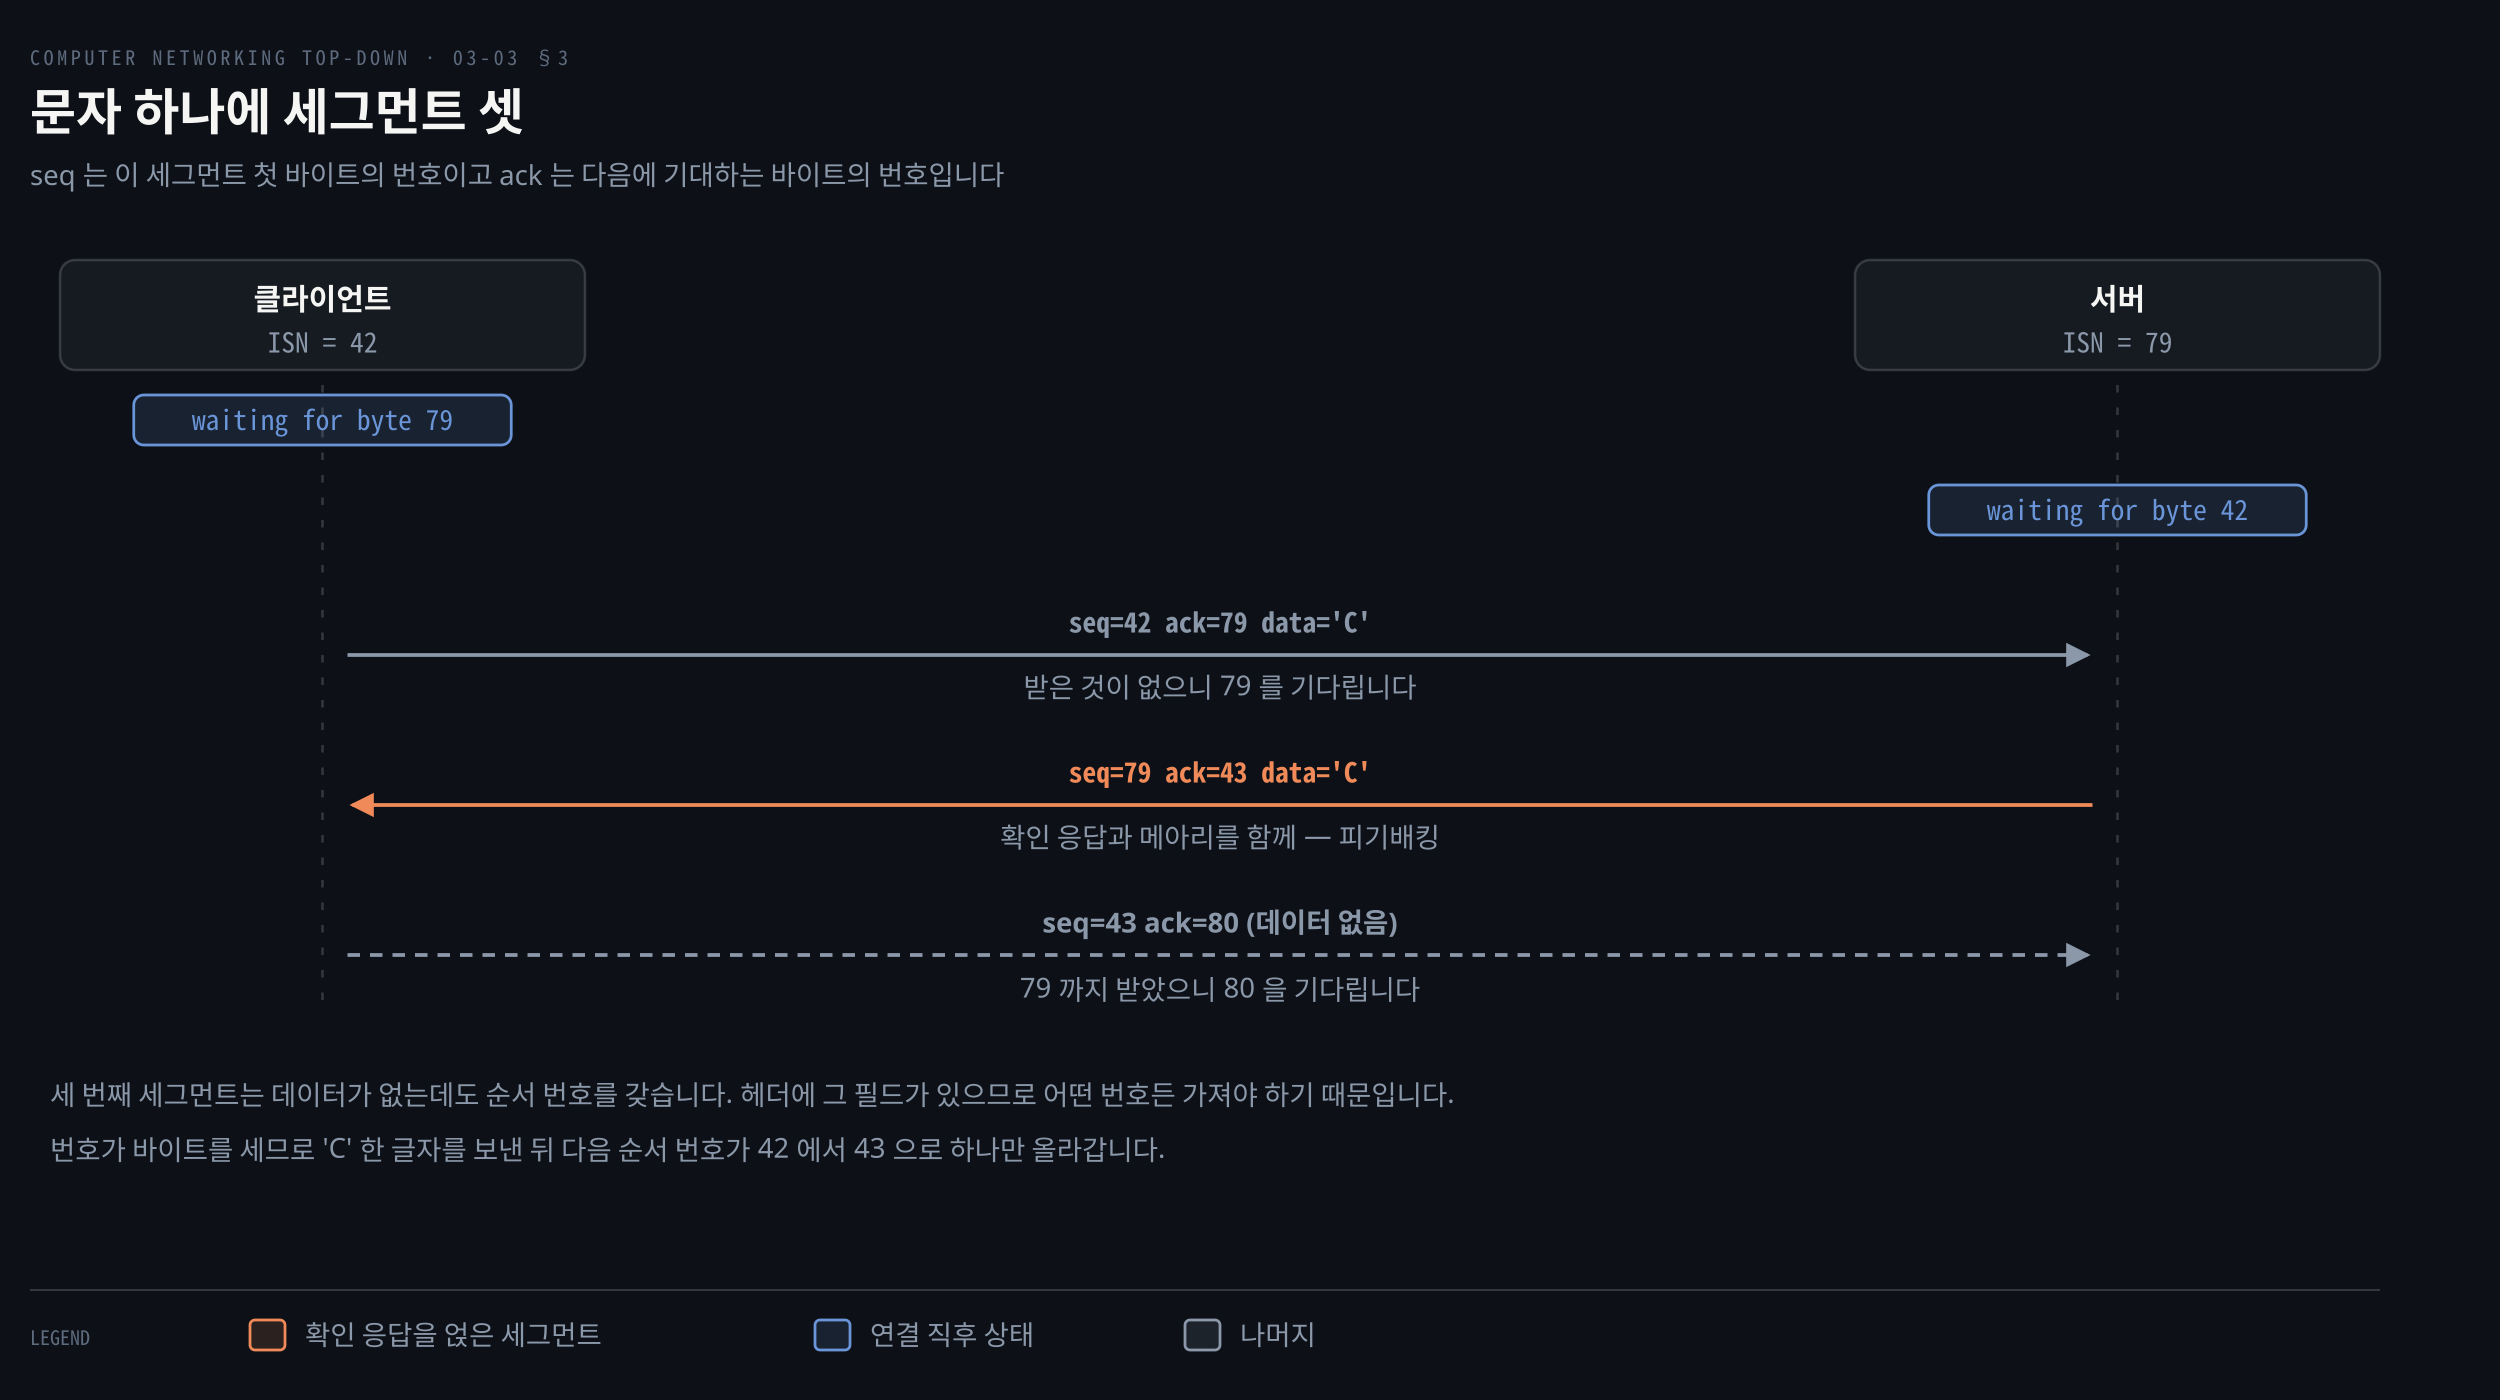
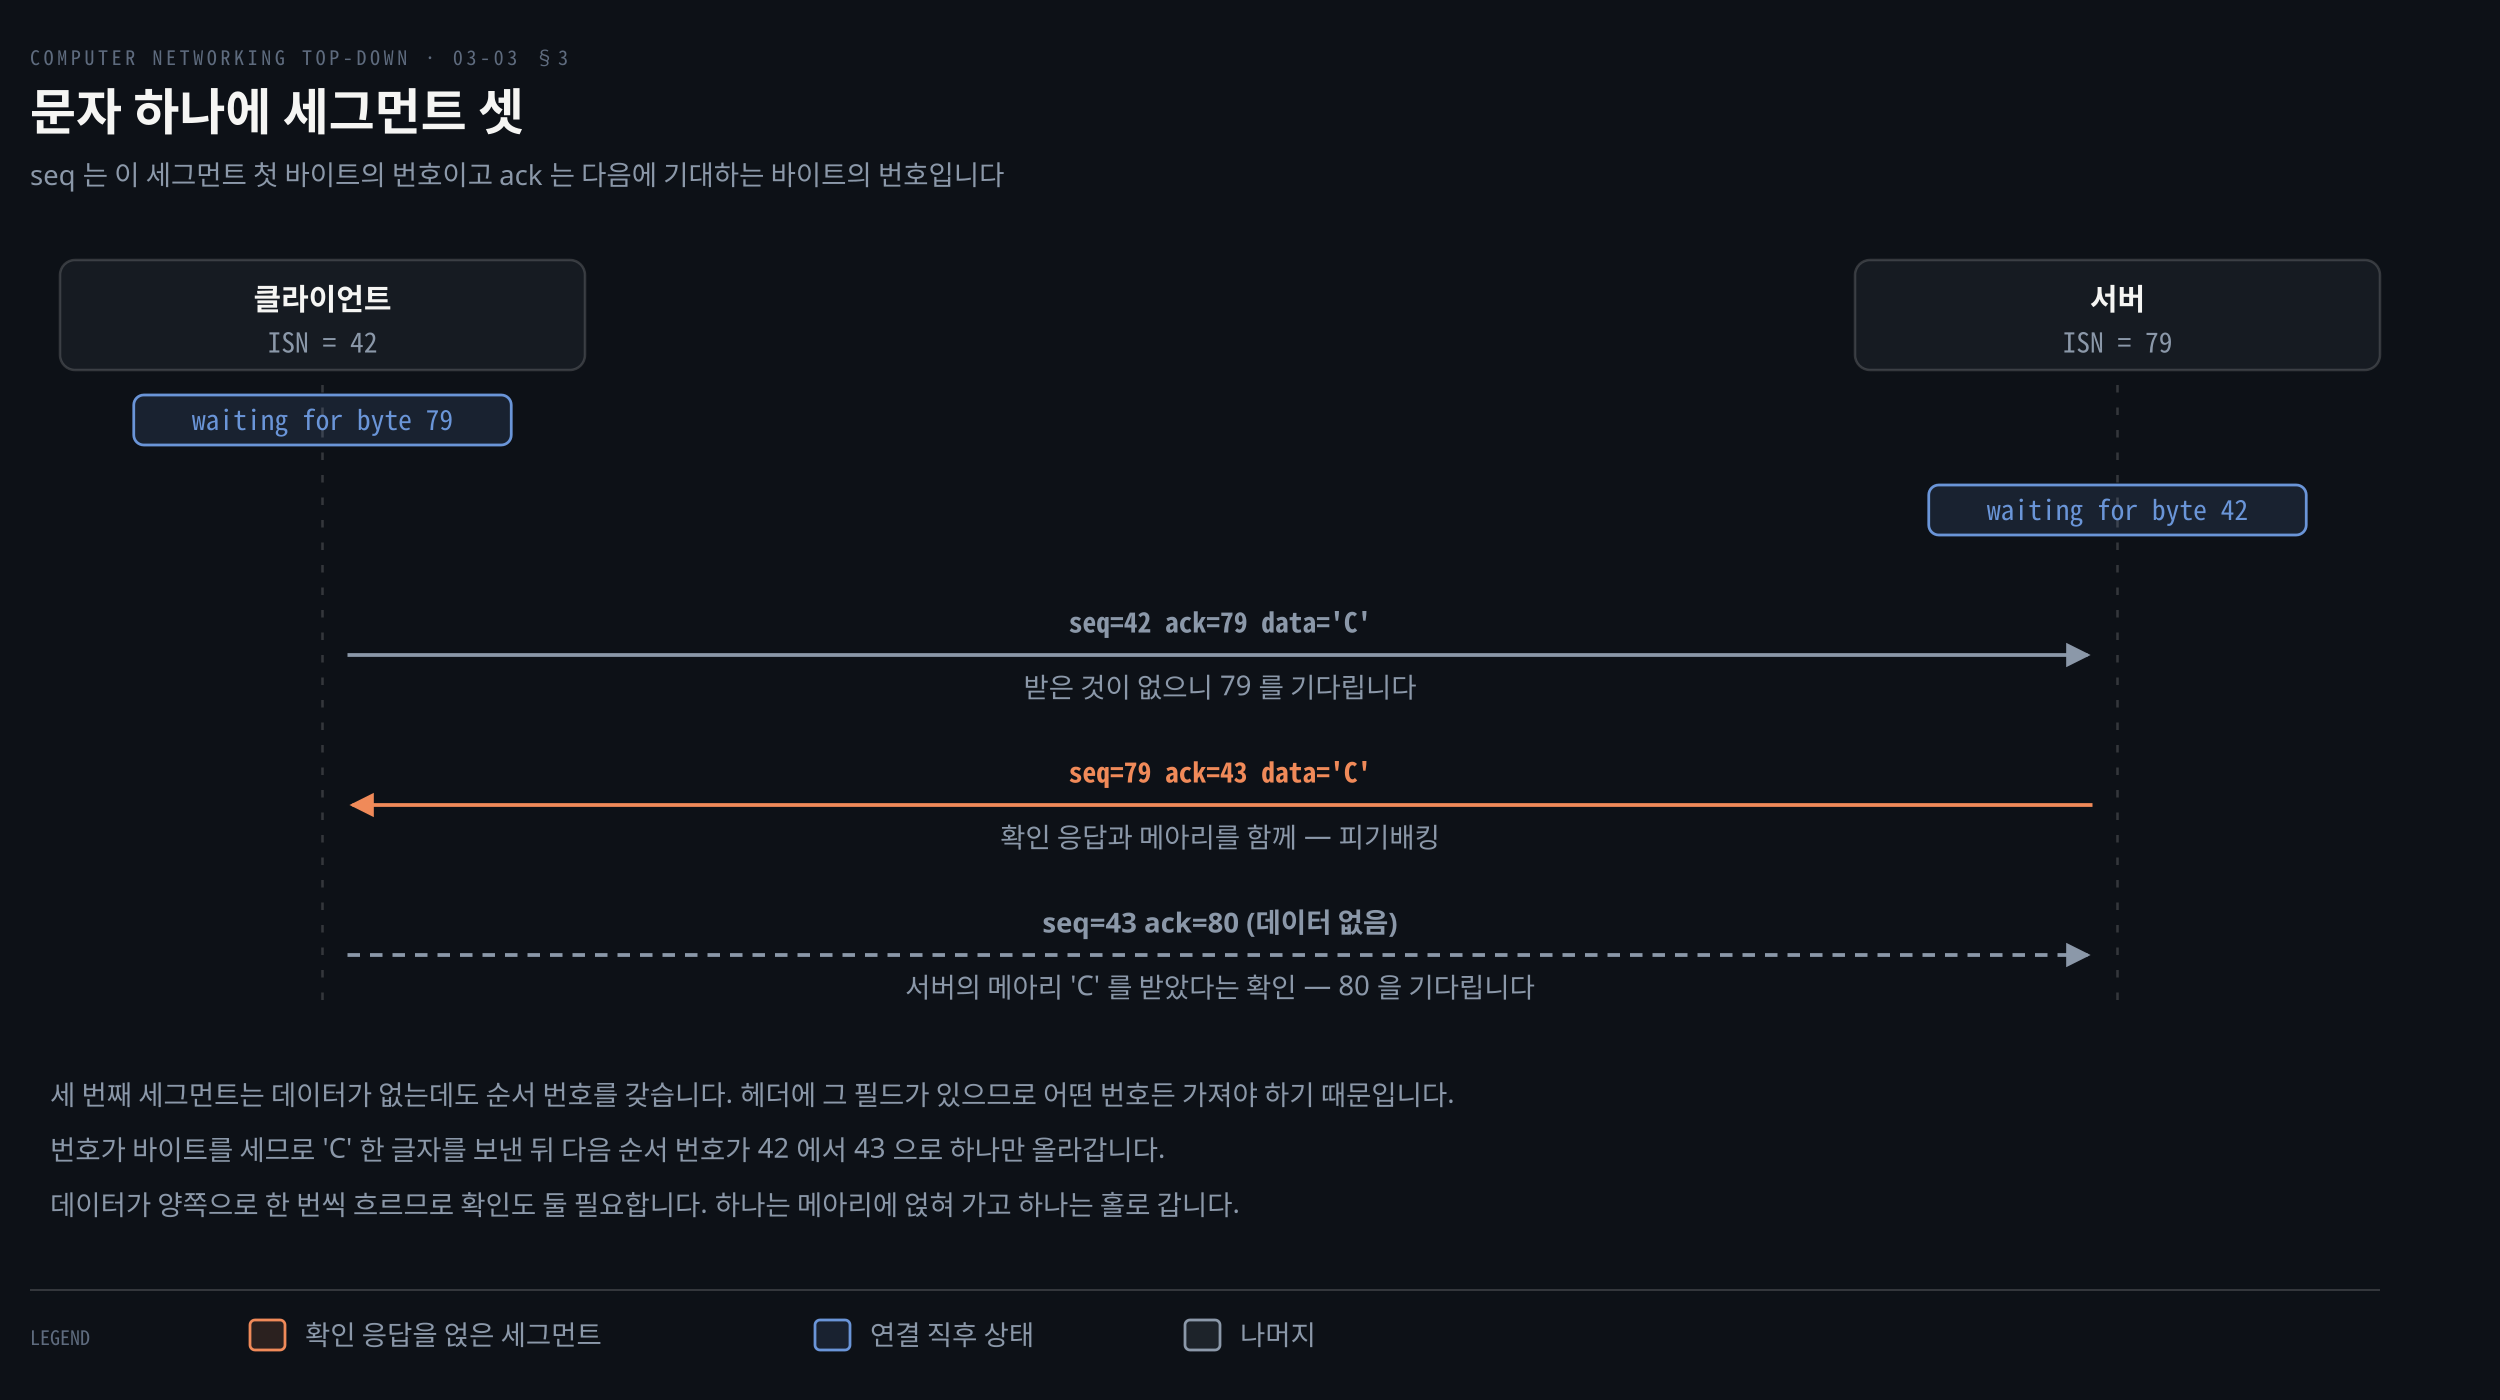
<svg xmlns="http://www.w3.org/2000/svg" viewBox="0 0 1000 560" width="100%" role="img" aria-labelledby="dt dd">
  <defs>
    <marker id="ar" viewBox="0 0 8 8" refX="7" refY="4" markerWidth="6.5" markerHeight="6.5" orient="auto">
      <path d="M0 0 L8 4 L0 8 z" fill="#8B98A9" />
    </marker>
    <marker id="ok" viewBox="0 0 8 8" refX="7" refY="4" markerWidth="6.5" markerHeight="6.5" orient="auto">
      <path d="M0 0 L8 4 L0 8 z" fill="#3FB98C" />
    </marker>
    <marker id="warn" viewBox="0 0 8 8" refX="7" refY="4" markerWidth="6.5" markerHeight="6.5" orient="auto">
      <path d="M0 0 L8 4 L0 8 z" fill="#E3B341" />
    </marker>
    <marker id="bad" viewBox="0 0 8 8" refX="7" refY="4" markerWidth="6.5" markerHeight="6.5" orient="auto">
      <path d="M0 0 L8 4 L0 8 z" fill="#F0616D" />
    </marker>
    <marker id="info" viewBox="0 0 8 8" refX="7" refY="4" markerWidth="6.5" markerHeight="6.5" orient="auto">
      <path d="M0 0 L8 4 L0 8 z" fill="#6A95D8" />
    </marker>
    <marker id="acc" viewBox="0 0 8 8" refX="7" refY="4" markerWidth="6.5" markerHeight="6.5" orient="auto">
      <path d="M0 0 L8 4 L0 8 z" fill="#F08A59" />
    </marker>
    <marker id="soft" viewBox="0 0 8 8" refX="7" refY="4" markerWidth="6.5" markerHeight="6.5" orient="auto">
      <path d="M0 0 L8 4 L0 8 z" fill="#5E6B7E" />
    </marker>
  </defs>
  <rect width="1000" height="560" fill="#0D1117" />
  <text x="12" y="26" font-family="'Geist Mono','Noto Sans Mono CJK KR',monospace" font-size="8" letter-spacing="0.18em" fill="#5E6B7E">COMPUTER NETWORKING TOP-DOWN · 03-03 §3</text>
  <text x="12" y="52" font-family="'Geist','Apple SD Gothic Neo','Noto Sans KR','Malgun Gothic',sans-serif" font-size="20" font-weight="600" fill="#F5F5F3">문자 하나에 세그먼트 셋</text>
  <text x="12" y="74" font-family="'Geist','Apple SD Gothic Neo','Noto Sans KR','Malgun Gothic',sans-serif" font-size="11" fill="#8B98A9">seq 는 이 세그먼트 첫 바이트의 번호이고 ack 는 다음에 기대하는 바이트의 번호입니다</text>
  <rect x="24.0" y="104" width="210" height="44" rx="6" fill="#161B22" stroke="rgba(191,192,192,0.22)" stroke-width="1.0" />
  <text x="129.0" y="124" text-anchor="middle" font-family="'Geist','Apple SD Gothic Neo','Noto Sans KR','Malgun Gothic',sans-serif" font-size="12" font-weight="600" fill="#F5F5F3">클라이언트</text>
  <text x="129.0" y="141" text-anchor="middle" font-family="'Geist Mono','Noto Sans Mono CJK KR',monospace" font-size="11" font-weight="400" fill="#8B98A9">ISN = 42</text>
  <rect x="742.0" y="104" width="210" height="44" rx="6" fill="#161B22" stroke="rgba(191,192,192,0.22)" stroke-width="1.0" />
  <text x="847.0" y="124" text-anchor="middle" font-family="'Geist','Apple SD Gothic Neo','Noto Sans KR','Malgun Gothic',sans-serif" font-size="12" font-weight="600" fill="#F5F5F3">서버</text>
  <text x="847.0" y="141" text-anchor="middle" font-family="'Geist Mono','Noto Sans Mono CJK KR',monospace" font-size="11" font-weight="400" fill="#8B98A9">ISN = 79</text>
  <line x1="129.0" y1="154" x2="129.0" y2="400" stroke="rgba(191,192,192,0.22)" stroke-width="1.0" stroke-dasharray="3 6" />
  <line x1="847.0" y1="154" x2="847.0" y2="400" stroke="rgba(191,192,192,0.22)" stroke-width="1.0" stroke-dasharray="3 6" />
  <rect x="53.5" y="158" width="151.0" height="20" rx="4" fill="#6A95D822" stroke="#6A95D8" stroke-width="1.1" />
  <text x="129.0" y="172" text-anchor="middle" font-family="'Geist Mono','Noto Sans Mono CJK KR',monospace" font-size="11" font-weight="400" fill="#6A95D8">waiting for byte 79</text>
  <rect x="771.5" y="194" width="151.0" height="20" rx="4" fill="#6A95D822" stroke="#6A95D8" stroke-width="1.1" />
  <text x="847.0" y="208" text-anchor="middle" font-family="'Geist Mono','Noto Sans Mono CJK KR',monospace" font-size="11" font-weight="400" fill="#6A95D8">waiting for byte 42</text>
  <path d="M 139.0 262 L 835.0 262" fill="none" stroke="#8B98A9" stroke-width="1.5" marker-end="url(#ar)" />
  <text x="488.0" y="253" text-anchor="middle" font-family="'Geist Mono','Noto Sans Mono CJK KR',monospace" font-size="11" font-weight="600" fill="#8B98A9">seq=42  ack=79  data='C'</text>
  <text x="488.0" y="279" text-anchor="middle" font-family="'Geist','Apple SD Gothic Neo','Noto Sans KR','Malgun Gothic',sans-serif" font-size="11" font-weight="400" fill="#8B98A9">받은 것이 없으니 79 를 기다립니다</text>
  <path d="M 837.0 322 L 141.0 322" fill="none" stroke="#F08A59" stroke-width="1.5" marker-end="url(#acc)" />
  <text x="488.0" y="313" text-anchor="middle" font-family="'Geist Mono','Noto Sans Mono CJK KR',monospace" font-size="11" font-weight="600" fill="#F08A59">seq=79  ack=43  data='C'</text>
  <text x="488.0" y="339" text-anchor="middle" font-family="'Geist','Apple SD Gothic Neo','Noto Sans KR','Malgun Gothic',sans-serif" font-size="11" font-weight="400" fill="#8B98A9">확인 응답과 메아리를 함께 — 피기배킹</text>
  <path d="M 139.0 382 L 835.0 382" fill="none" stroke="#8B98A9" stroke-width="1.5" marker-end="url(#ar)" stroke-dasharray="5 4" />
  <text x="488.0" y="373" text-anchor="middle" font-family="'Geist','Apple SD Gothic Neo','Noto Sans KR','Malgun Gothic',sans-serif" font-size="11" font-weight="600" fill="#8B98A9">seq=43  ack=80  (데이터 없음)</text>
-   <text x="488.0" y="399" text-anchor="middle" font-family="'Geist','Apple SD Gothic Neo','Noto Sans KR','Malgun Gothic',sans-serif" font-size="11" font-weight="400" fill="#8B98A9">79 까지 받았으니 80 을 기다립니다</text>
+   <text x="488.0" y="399" text-anchor="middle" font-family="'Geist','Apple SD Gothic Neo','Noto Sans KR','Malgun Gothic',sans-serif" font-size="11" font-weight="400" fill="#8B98A9">서버의 메아리 'C' 를 받았다는 확인 — 80 을 기다립니다</text>
  <text x="20" y="442" text-anchor="start" font-family="'Geist','Apple SD Gothic Neo','Noto Sans KR','Malgun Gothic',sans-serif" font-size="11" font-weight="400" fill="#8B98A9">세 번째 세그먼트는 데이터가 없는데도 순서 번호를 갖습니다. 헤더에 그 필드가 있으므로 어떤 번호든 가져야 하기 때문입니다.</text>
  <text x="20" y="464" text-anchor="start" font-family="'Geist','Apple SD Gothic Neo','Noto Sans KR','Malgun Gothic',sans-serif" font-size="11" font-weight="400" fill="#8B98A9">번호가 바이트를 세므로 'C' 한 글자를 보낸 뒤 다음 순서 번호가 42 에서 43 으로 하나만 올라갑니다.</text>
+   <text x="20" y="486" text-anchor="start" font-family="'Geist','Apple SD Gothic Neo','Noto Sans KR','Malgun Gothic',sans-serif" font-size="11" font-weight="400" fill="#8B98A9">데이터가 양쪽으로 한 번씩 흐르므로 확인도 둘 필요합니다. 하나는 메아리에 얹혀 가고 하나는 홀로 갑니다.</text>
  <line x1="12" y1="516" x2="952" y2="516" stroke="rgba(191,192,192,0.22)" stroke-width="0.8" />
  <text x="12" y="538" text-anchor="start" font-family="'Geist Mono','Noto Sans Mono CJK KR',monospace" font-size="8" font-weight="400" fill="#5E6B7E">LEGEND</text>
  <rect x="100" y="528" width="14" height="12" rx="2" fill="#F08A5922" stroke="#F08A59" stroke-width="1.1" />
  <text x="122" y="538" text-anchor="start" font-family="'Geist','Apple SD Gothic Neo','Noto Sans KR','Malgun Gothic',sans-serif" font-size="11" font-weight="400" fill="#8B98A9">확인 응답을 얹은 세그먼트</text>
  <rect x="326" y="528" width="14" height="12" rx="2" fill="#6A95D822" stroke="#6A95D8" stroke-width="1.1" />
  <text x="348" y="538" text-anchor="start" font-family="'Geist','Apple SD Gothic Neo','Noto Sans KR','Malgun Gothic',sans-serif" font-size="11" font-weight="400" fill="#8B98A9">연결 직후 상태</text>
  <rect x="474" y="528" width="14" height="12" rx="2" fill="#8B98A922" stroke="#8B98A9" stroke-width="1.1" />
  <text x="496" y="538" text-anchor="start" font-family="'Geist','Apple SD Gothic Neo','Noto Sans KR','Malgun Gothic',sans-serif" font-size="11" font-weight="400" fill="#8B98A9">나머지</text>
</svg>
